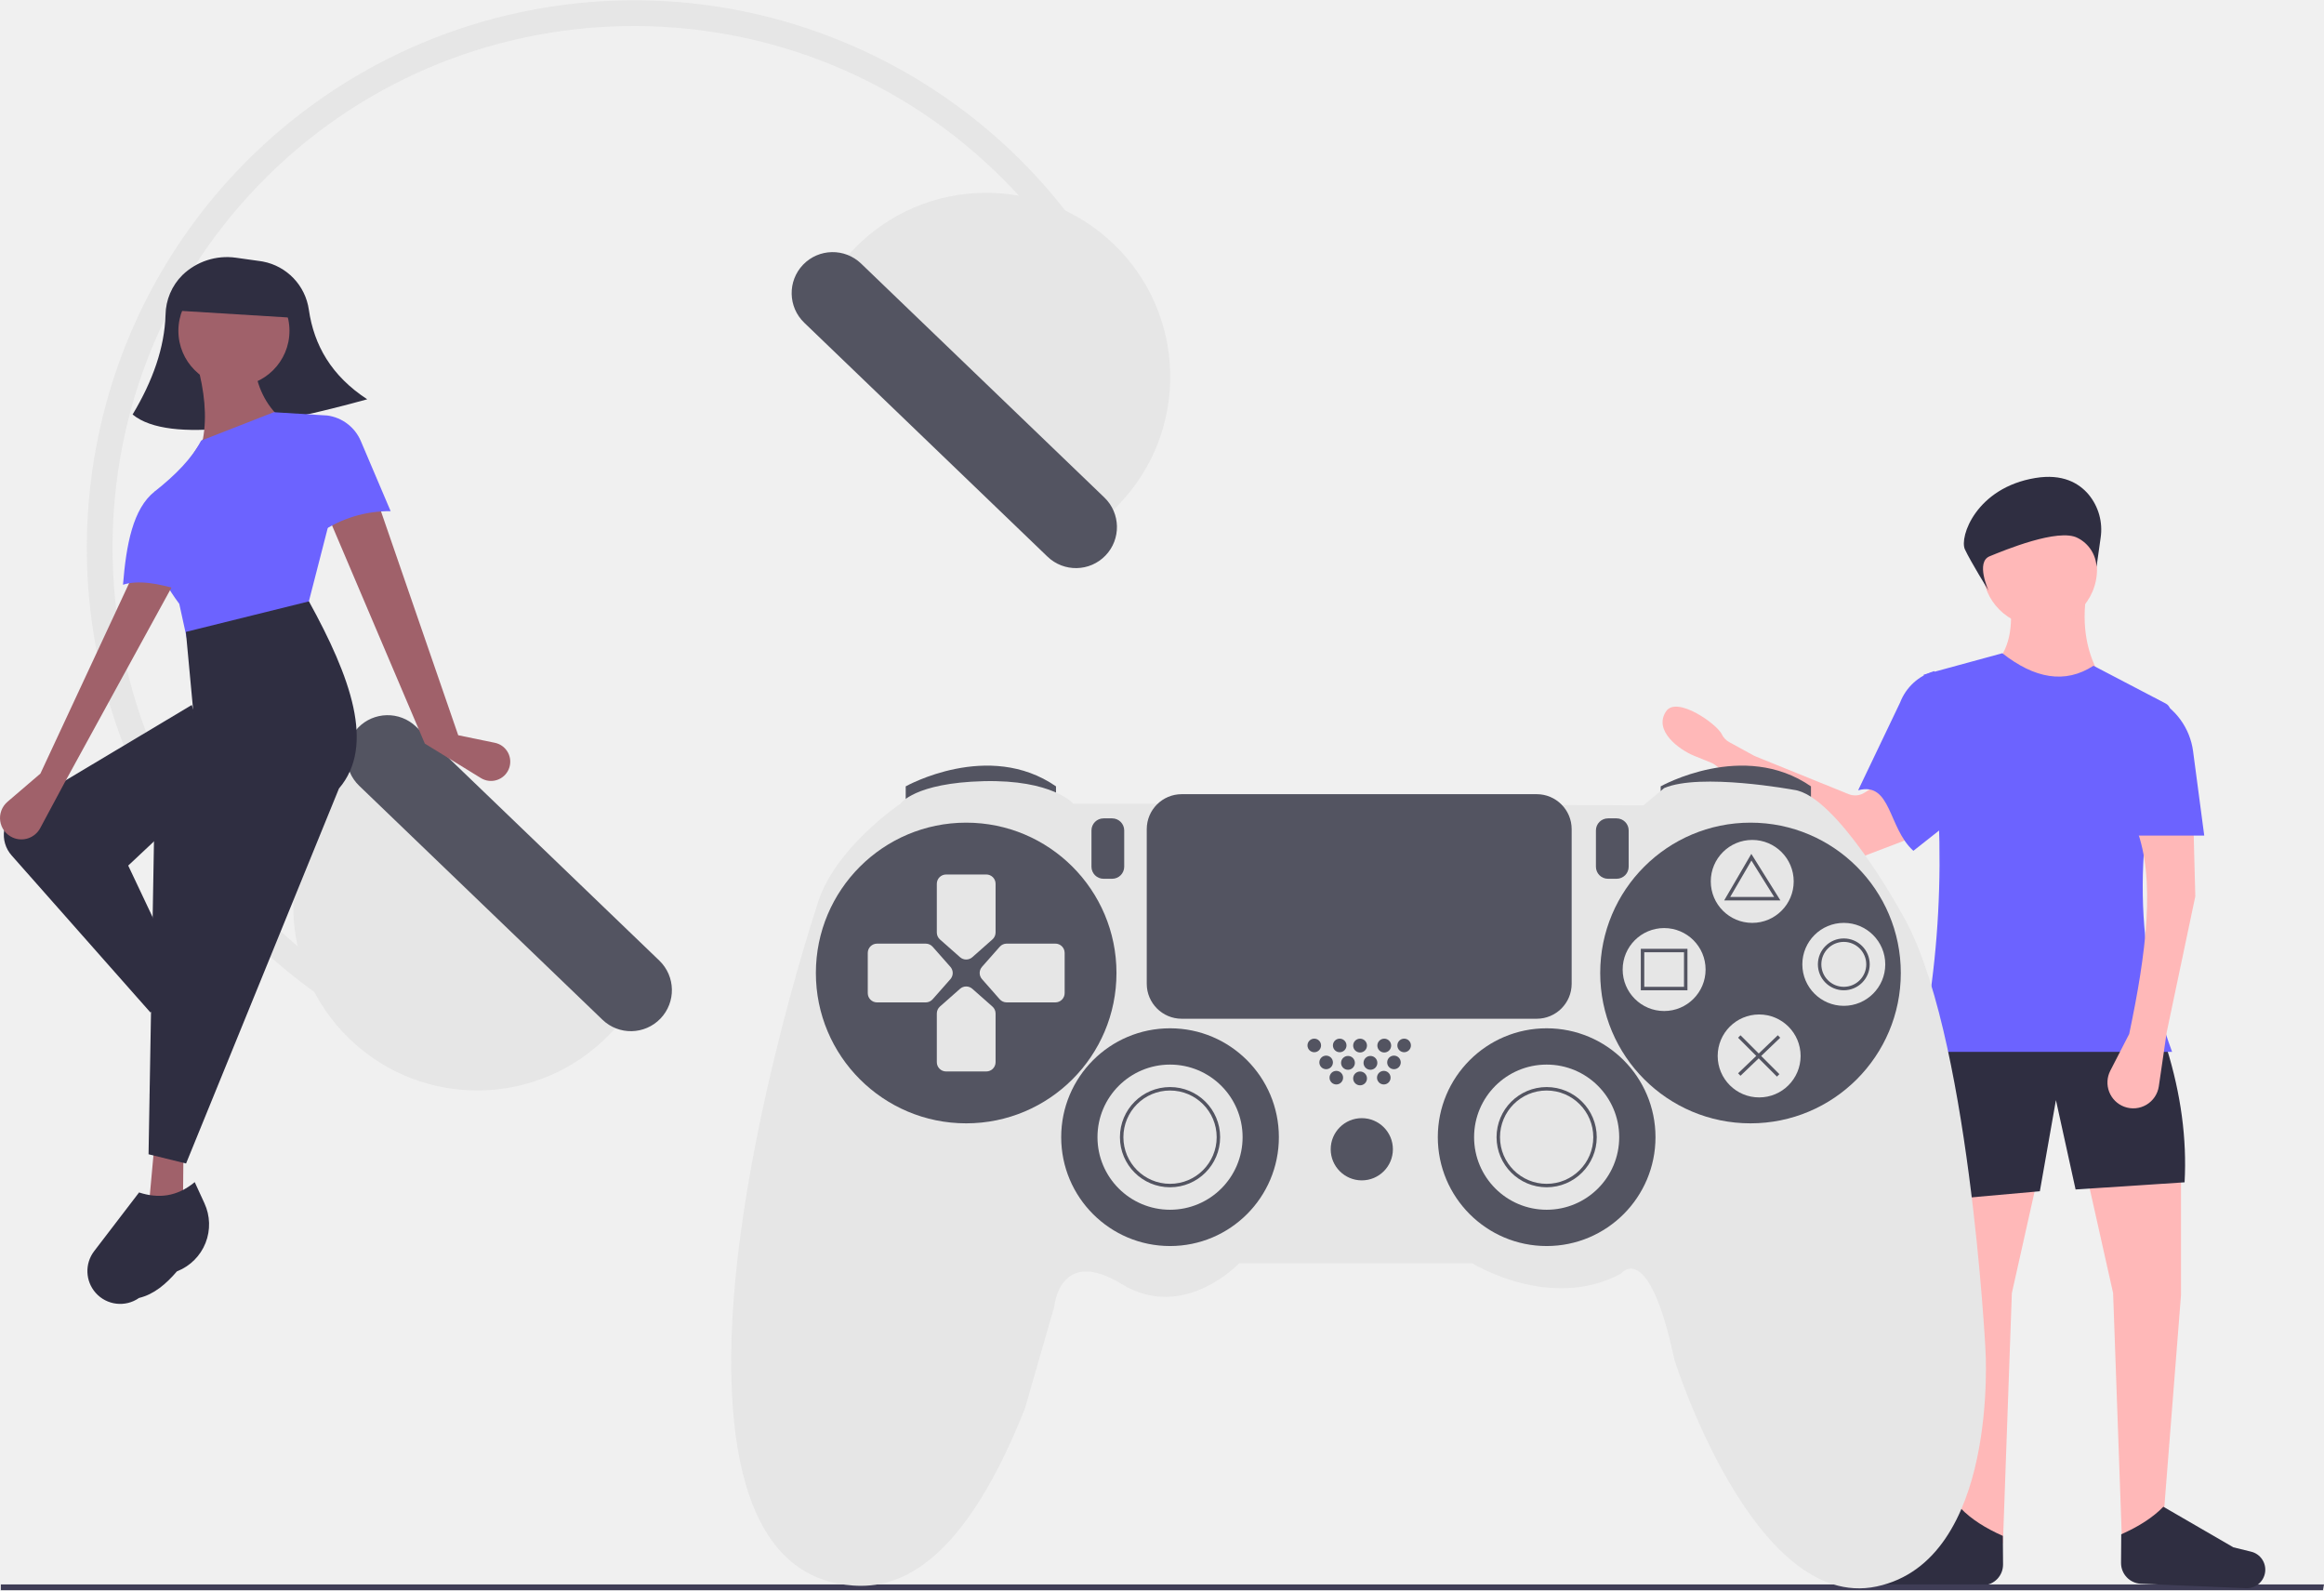
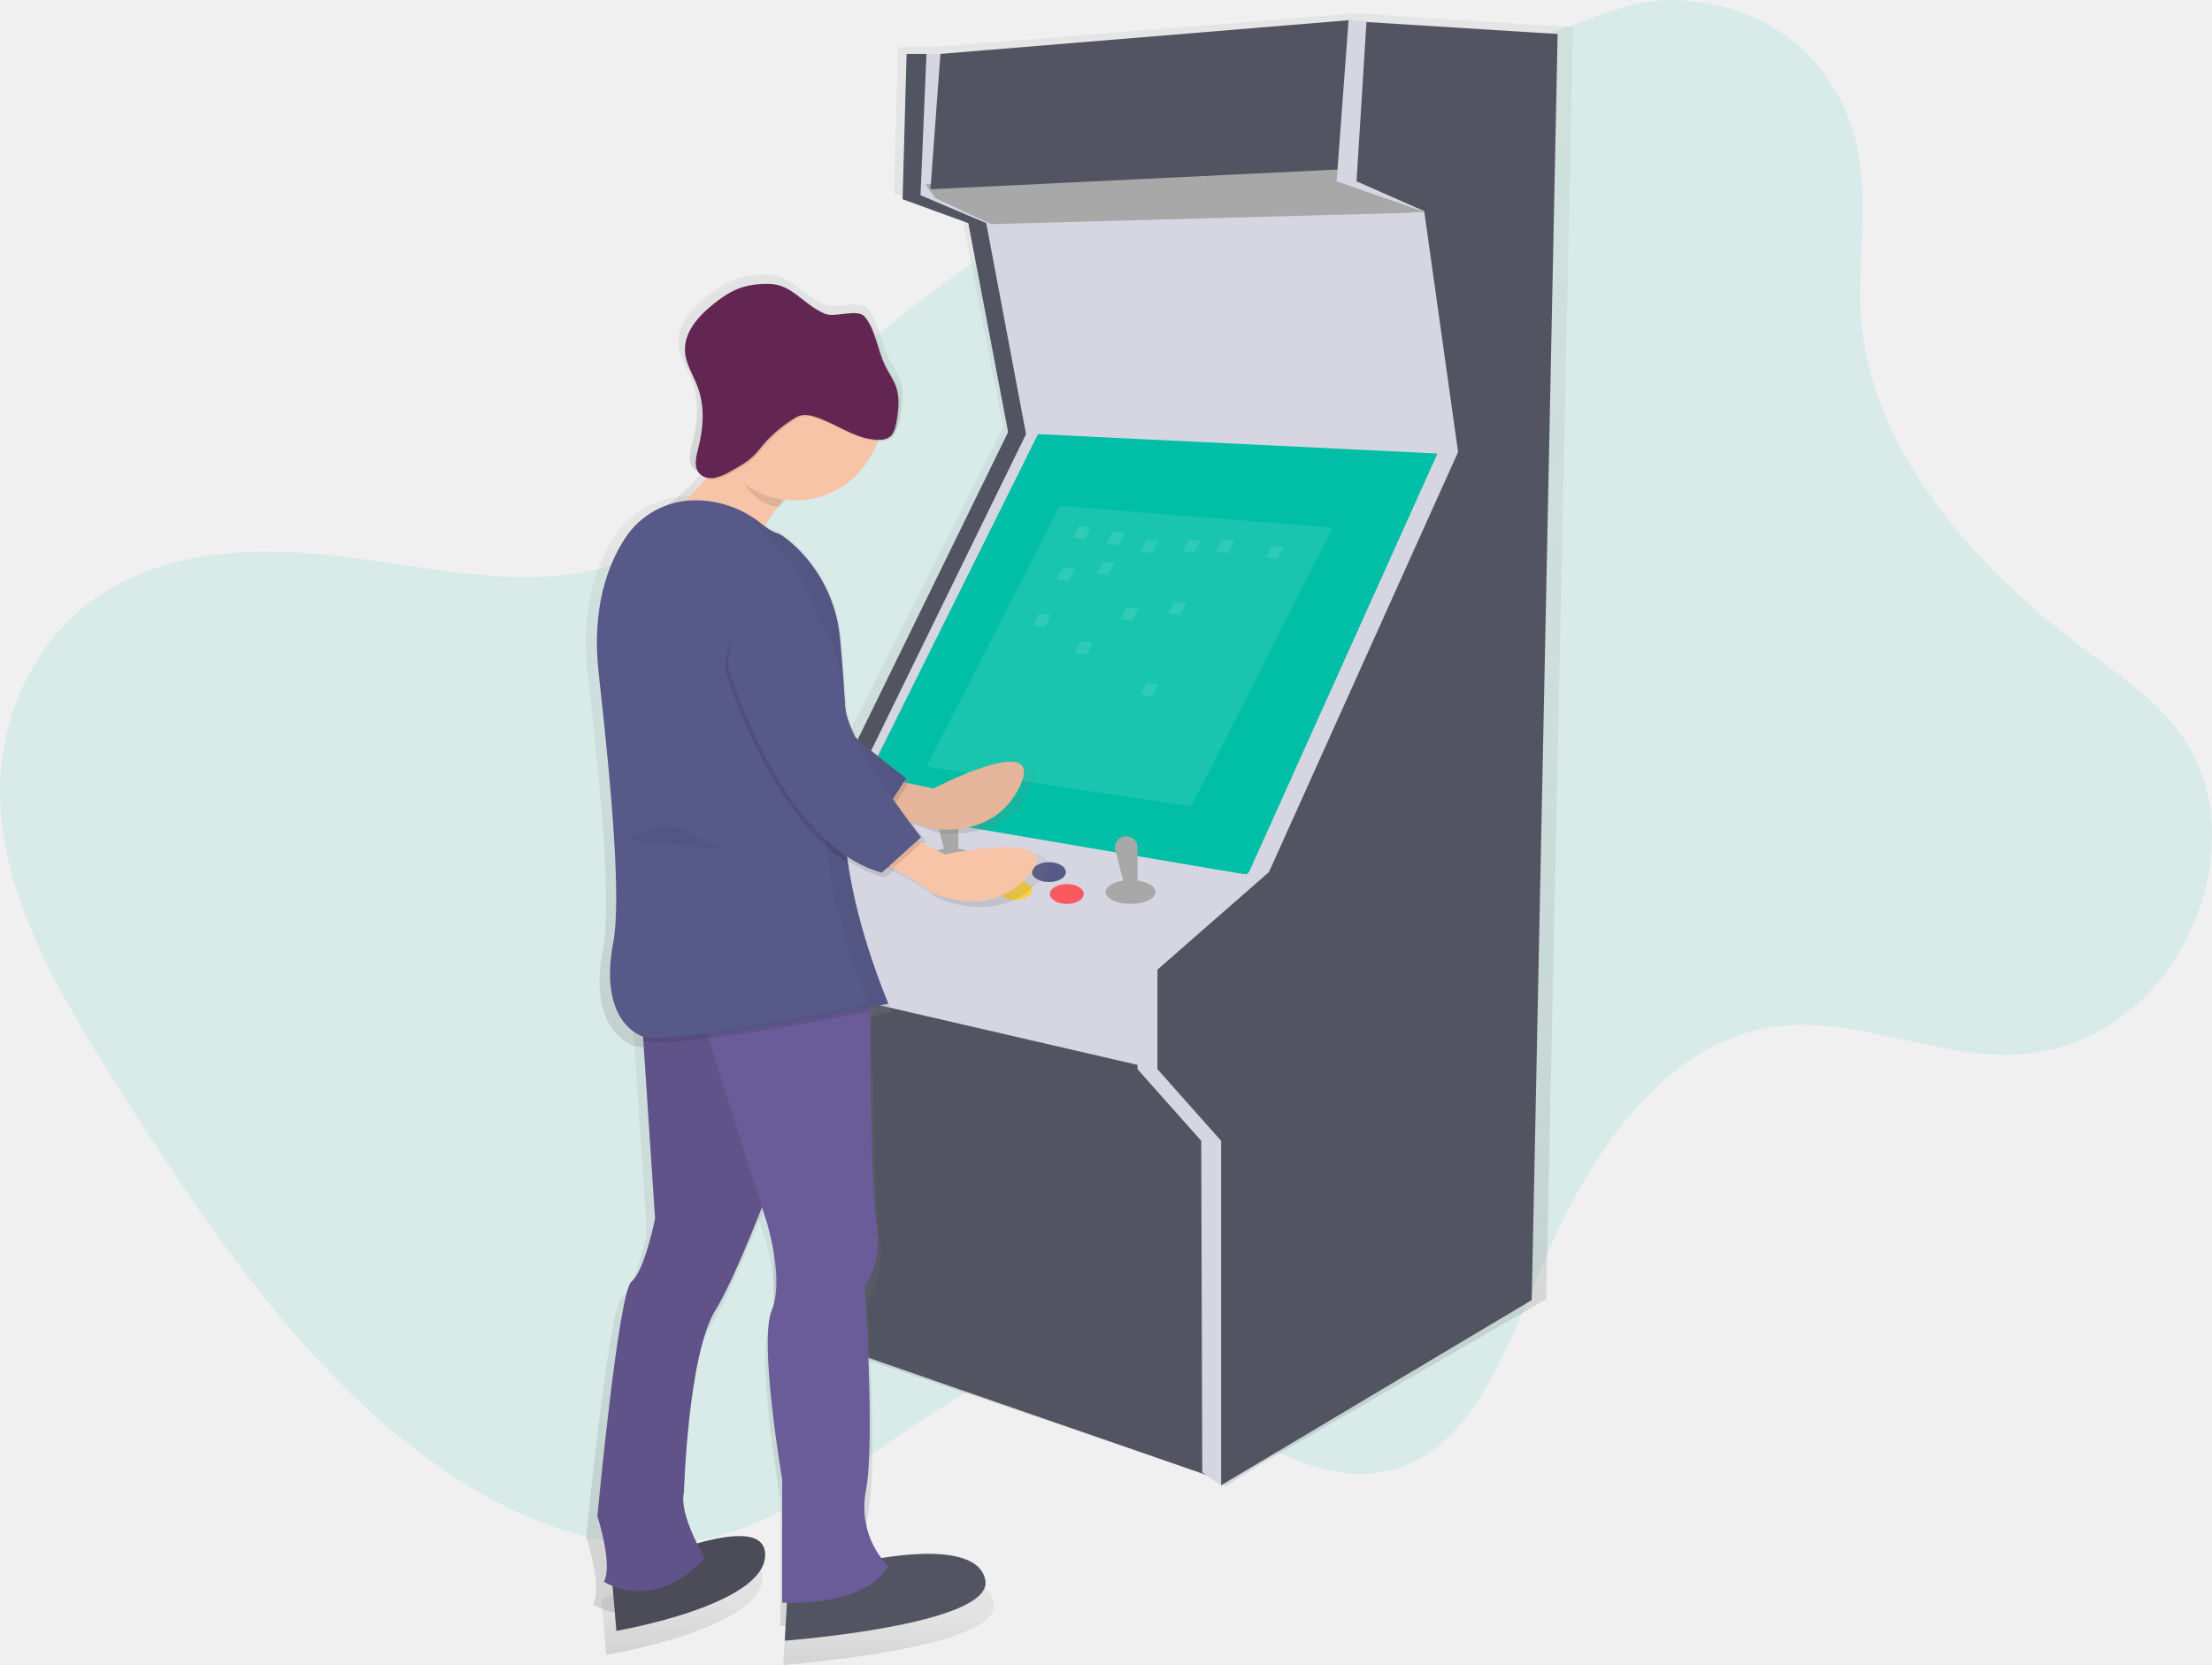
- <svg xmlns="http://www.w3.org/2000/svg" id="fec905af-3345-402f-97ed-aa4ad24ff568" data-name="Layer 1" width="883.272" height="604.198" viewBox="0 0 883.272 604.198">
-   <path d="M916.662,400.177q18.262,19.152,40.749,6.112c-6.291-10.082-7.789-21.048-6.112-32.599H922.095C923.389,383.841,923.041,393.293,916.662,400.177Z" transform="translate(-158.3639 -147.9008)" fill="#ffb8b8" />
-   <polygon points="806.517 586.416 822.138 578.267 828.929 492.015 828.929 446.512 792.934 445.833 803.121 491.336 806.517 586.416" fill="#ffb8b8" />
-   <polygon points="761.238 586.416 745.618 578.267 738.827 492.015 738.827 446.512 774.821 445.833 764.634 491.336 761.238 586.416" fill="#ffb8b8" />
-   <path d="M895.608,603.921l38.032-3.396,6.112-34.636,7.471,33.957,41.428-2.717c.905-16.502-1.394-33.486-6.791-50.936L890.854,544.156Z" transform="translate(-158.3639 -147.9008)" fill="#2f2e41" />
-   <path d="M856.078,473.842l-45.749-35.228a6.654,6.654,0,0,0-1.552-.891l-6.649-2.705c-5.341-2.173-15.513-9.4-10.552-16.842,4-6,19.311,4.748,21.195,8.73a6.578,6.578,0,0,0,2.789,2.951l9.297,5.095a6.654,6.654,0,0,0,.698.331l35.396,14.347a6.654,6.654,0,0,0,6.063-.547l6.417-4.069a6.654,6.654,0,0,1,10.09,4.326l2.121,10.704a6.654,6.654,0,0,1-4.157,7.511l-18.977,7.234A6.654,6.654,0,0,1,856.078,473.842Z" transform="translate(-158.3639 -147.9008)" fill="#ffb8b8" />
-   <path d="M864.576,448.175c12.666-3.397,11.336,14.299,21,23l19-15-11.005-53.281h0a19.803,19.803,0,0,0-13.049,11.949Z" transform="translate(-158.3639 -147.9008)" fill="#6c63ff" />
-   <path d="M888.137,547.552h95.76c-15.498-41.763-13.989-84.717-.793-128.488a3.263,3.263,0,0,0-1.604-3.84L954.015,400.856c-10.789,7.02-22.385,4.863-34.636-4.754l-29.882,8.15C897.631,453.109,897.862,500.962,888.137,547.552Z" transform="translate(-158.3639 -147.9008)" fill="#6c63ff" />
-   <path d="M912.082,750.268l-39.907,1.692a7.045,7.045,0,0,1-7.266-5.996h0a7.045,7.045,0,0,1,5.29-7.885l6.769-1.659,26.604-15.42c3.941,4.081,9.369,7.532,16.004,10.471l.078,10.842A7.906,7.906,0,0,1,912.082,750.268Z" transform="translate(-158.3639 -147.9008)" fill="#2f2e41" />
-   <polygon points="882.877 604.198 0.321 604.198 0.321 602.017 883.272 602.017 882.877 604.198" fill="#3f3d56" />
-   <path d="M972.07,749.662l39.907,1.692a7.045,7.045,0,0,0,7.266-5.996h0a7.045,7.045,0,0,0-5.29-7.885l-6.769-1.659-26.604-15.42c-3.941,4.081-9.369,7.532-16.004,10.471l-.078,10.842A7.906,7.906,0,0,0,972.07,749.662Z" transform="translate(-158.3639 -147.9008)" fill="#2f2e41" />
-   <circle cx="775.276" cy="216.281" r="21.733" fill="#ffb8b8" />
-   <path d="M967.598,540.76l-7.18,13.961a9.818,9.818,0,0,0,5.283,13.683h0a9.818,9.818,0,0,0,13.162-7.776l2.996-20.547L992.726,488.466l-.679-25.808H970.314C977.727,481.853,974.05,510.166,967.598,540.76Z" transform="translate(-158.3639 -147.9008)" fill="#ffb8b8" />
-   <path d="M966.918,465.375h29.203l-4.239-32.027a26.235,26.235,0,0,0-14.777-20.267h0Z" transform="translate(-158.3639 -147.9008)" fill="#6c63ff" />
-   <path d="M956.745,352.211a20.895,20.895,0,0,0-4.568-16.413c-3.708-4.388-9.923-7.979-20.234-6.285-22.497,3.696-28.985,22.425-26.781,27.135s8.96,15.628,8.96,15.628-4.958-10.808.423-13.008,26.207-10.867,33.476-6.962a13.028,13.028,0,0,1,7.165,10.975Z" transform="translate(-158.3639 -147.9008)" fill="#2f2e41" />
-   <path d="M584.773,261.764l-8.738,4.434a197.756,197.756,0,0,0-39.44-53.181c-78.782-75.738-204.492-73.262-280.23,5.52s-73.262,204.492,5.52,280.23A198.061,198.061,0,0,0,312.786,534.292l-4.274,8.816A207.991,207.991,0,1,1,584.773,261.764Z" transform="translate(-158.3639 -147.9008)" fill="#e6e6e6" />
-   <path d="M289.156,444.051A69.924,69.924,0,0,0,389.971,540.971l12.038-12.522L301.194,431.529Z" transform="translate(-158.3639 -147.9008)" fill="#e6e6e6" />
-   <path d="M294.439,424.417a15.606,15.606,0,0,0,.434,22.041l92.467,88.895a15.588,15.588,0,0,0,21.606-22.475l-92.467-88.895A15.606,15.606,0,0,0,294.439,424.417Z" transform="translate(-158.3639 -147.9008)" fill="#535461" />
-   <path d="M571.774,351.862l12.038-12.522a69.924,69.924,0,0,0-100.815-96.92l-12.038,12.522Z" transform="translate(-158.3639 -147.9008)" fill="#e6e6e6" />
-   <path d="M463.587,248.473a15.606,15.606,0,0,0,.434,22.041l92.467,88.895a15.588,15.588,0,0,0,21.606-22.475l-92.467-88.895A15.606,15.606,0,0,0,463.587,248.473Z" transform="translate(-158.3639 -147.9008)" fill="#535461" />
-   <path d="M502.593,453.907v-7.223s31.517-17.728,57.124,0v6.566Z" transform="translate(-158.3639 -147.9008)" fill="#535461" />
-   <path d="M789.529,453.907v-7.223s31.517-17.728,57.124,0v6.566Z" transform="translate(-158.3639 -147.9008)" fill="#535461" />
-   <path d="M597.144,453.251H566.284s-7.879-9.192-34.143-8.536-31.517,8.536-31.517,8.536-25.936,17.4-31.845,39.068c0,0-31.845,95.536-32.502,170.389s28.234,85.358,43.336,87.328,42.023-.657,68.287-66.974L559.061,644.322s1.97-22.981,25.608-8.536,44.649-7.879,44.649-7.879h88.641s29.547,18.385,56.468,3.94c0,0,10.506-13.789,20.355,32.83,0,0,30.204,95.864,76.823,86.015s41.366-89.955,41.366-89.955-6.238-122.457-31.845-165.792c0,0-24.623-44.977-41.038-46.947,0,0-35.457-6.566-49.245-.657l-7.879,6.566Z" transform="translate(-158.3639 -147.9008)" fill="#e6e6e6" />
-   <circle cx="367.21" cy="369.697" r="57.124" fill="#535461" />
-   <circle cx="665.308" cy="369.697" r="57.124" fill="#535461" />
-   <path d="M535.528,504.86l-7.617,6.737a3.532,3.532,0,0,1-4.668,0l-7.63-6.737a3.526,3.526,0,0,1-1.195-2.626V483.697a3.533,3.533,0,0,1,3.533-3.526h15.266a3.526,3.526,0,0,1,3.533,3.519V502.22A3.526,3.526,0,0,1,535.528,504.86Z" transform="translate(-158.3639 -147.9008)" fill="#e6e6e6" />
-   <path d="M535.528,530.329l-7.617-6.73a3.533,3.533,0,0,0-4.668,0l-7.63,6.737a3.526,3.526,0,0,0-1.195,2.626v18.516a3.526,3.526,0,0,0,3.519,3.533h15.279a3.526,3.526,0,0,0,3.533-3.519V532.969A3.526,3.526,0,0,0,535.528,530.329Z" transform="translate(-158.3639 -147.9008)" fill="#e6e6e6" />
-   <path d="M512.843,527.565l6.737-7.63a3.532,3.532,0,0,0,0-4.668l-6.737-7.63a3.533,3.533,0,0,0-2.626-1.195H491.7a3.533,3.533,0,0,0-3.526,3.533v15.266a3.526,3.526,0,0,0,3.519,3.533h18.529A3.526,3.526,0,0,0,512.843,527.565Z" transform="translate(-158.3639 -147.9008)" fill="#e6e6e6" />
-   <path d="M538.312,527.565l-6.724-7.636a3.526,3.526,0,0,1,0-4.668l6.737-7.63a3.526,3.526,0,0,1,2.626-1.195h18.516a3.526,3.526,0,0,1,3.533,3.519V525.234a3.526,3.526,0,0,1-3.519,3.533H540.958A3.526,3.526,0,0,1,538.312,527.565Z" transform="translate(-158.3639 -147.9008)" fill="#e6e6e6" />
-   <circle cx="444.69" cy="432.074" r="41.366" fill="#535461" />
-   <circle cx="587.829" cy="432.074" r="41.366" fill="#535461" />
-   <circle cx="444.69" cy="432.074" r="27.577" fill="#e6e6e6" />
-   <path d="M603.054,599.016A19.041,19.041,0,1,1,622.095,579.975,19.063,19.063,0,0,1,603.054,599.016Zm0-36.77a17.728,17.728,0,1,0,17.728,17.728A17.748,17.748,0,0,0,603.054,562.247Z" transform="translate(-158.3639 -147.9008)" fill="#535461" />
-   <circle cx="587.829" cy="432.074" r="27.577" fill="#e6e6e6" />
-   <path d="M746.193,599.016a19.041,19.041,0,1,1,19.041-19.041A19.063,19.063,0,0,1,746.193,599.016Zm0-36.77a17.728,17.728,0,1,0,17.728,17.728A17.748,17.748,0,0,0,746.193,562.247Z" transform="translate(-158.3639 -147.9008)" fill="#535461" />
-   <circle cx="517.572" cy="436.67" r="11.819" fill="#535461" />
-   <circle cx="499.509" cy="397.222" r="2.58" fill="#535461" />
-   <circle cx="509.175" cy="397.222" r="2.58" fill="#535461" />
-   <circle cx="507.888" cy="409.467" r="2.58" fill="#535461" />
-   <circle cx="516.916" cy="409.75" r="2.626" fill="#535461" />
-   <circle cx="525.931" cy="409.467" r="2.58" fill="#535461" />
-   <circle cx="504.02" cy="403.67" r="2.58" fill="#535461" />
-   <circle cx="512.32" cy="403.84" r="2.626" fill="#535461" />
-   <circle cx="520.856" cy="403.84" r="2.626" fill="#535461" />
-   <circle cx="529.798" cy="403.67" r="2.58" fill="#535461" />
-   <circle cx="516.916" cy="397.274" r="2.626" fill="#535461" />
-   <circle cx="526.108" cy="397.274" r="2.626" fill="#535461" />
-   <circle cx="533.666" cy="397.222" r="2.58" fill="#535461" />
-   <path d="M577.774,458.847a4.586,4.586,0,0,0-4.581,4.581V477.217a4.586,4.586,0,0,0,4.581,4.581h3.283a4.586,4.586,0,0,0,4.581-4.581V463.428a4.586,4.586,0,0,0-4.581-4.581Z" transform="translate(-158.3639 -147.9008)" fill="#535461" />
-   <path d="M769.502,458.847a4.586,4.586,0,0,0-4.581,4.581V477.217a4.586,4.586,0,0,0,4.581,4.581h3.283a4.586,4.586,0,0,0,4.581-4.581V463.428a4.586,4.586,0,0,0-4.581-4.581Z" transform="translate(-158.3639 -147.9008)" fill="#535461" />
-   <circle cx="665.965" cy="334.897" r="15.758" fill="#e6e6e6" />
-   <circle cx="632.478" cy="368.384" r="15.758" fill="#e6e6e6" />
-   <circle cx="700.765" cy="366.414" r="15.758" fill="#e6e6e6" />
-   <circle cx="668.591" cy="401.214" r="15.758" fill="#e6e6e6" />
-   <path d="M607.485,449.654a13.296,13.296,0,0,0-13.281,13.281v58.766a13.296,13.296,0,0,0,13.281,13.281H742.417a13.296,13.296,0,0,0,13.281-13.281V462.936A13.296,13.296,0,0,0,742.417,449.654Z" transform="translate(-158.3639 -147.9008)" fill="#535461" />
-   <path d="M835.035,490.02H813.665l10.316-17.685ZM815.951,488.707h16.713l-8.645-13.832Z" transform="translate(-158.3639 -147.9008)" fill="#535461" />
-   <path d="M799.706,524.164H781.978V508.405h17.728Zm-16.415-1.313H798.393V509.718H783.291Z" transform="translate(-158.3639 -147.9008)" fill="#535461" />
-   <path d="M859.129,524.164a9.849,9.849,0,1,1,9.849-9.849A9.86,9.86,0,0,1,859.129,524.164Zm0-18.385a8.536,8.536,0,1,0,8.536,8.536A8.546,8.546,0,0,0,859.129,505.779Z" transform="translate(-158.3639 -147.9008)" fill="#535461" />
-   <rect x="826.135" y="538.668" width="1.313" height="20.893" transform="translate(-304.4849 597.5607) rotate(-45)" fill="#535461" />
-   <rect x="816.506" y="548.294" width="20.898" height="1.313" transform="translate(-308.4265 576.0851) rotate(-43.734)" fill="#535461" />
-   <path d="M297.935,299.615c-35.851,9.884-75.108,17.324-89.175,5.781,7.702-12.822,12.144-25.459,12.521-37.867a21.772,21.772,0,0,1,6.408-15.103,24.371,24.371,0,0,1,20.328-6.606l9.304,1.306q.47.066.935.15A21.759,21.759,0,0,1,275.75,265.612C277.711,279.066,284.303,290.714,297.935,299.615Z" transform="translate(-158.3639 -147.9008)" fill="#2f2e41" />
-   <path d="M332.517,427.259l13.937,2.874a7.32,7.32,0,0,1,5.244,10.067v0a7.32,7.32,0,0,1-10.557,3.338l-21.319-13.112L283.611,345.3l18.756-5.425Z" transform="translate(-158.3639 -147.9008)" fill="#a0616a" />
-   <polygon points="74.869 391.06 64.316 394.129 56.328 377.632 64.451 373.399 74.869 391.06" fill="#a0616a" />
-   <polygon points="69.507 461.743 56.559 458.315 58.586 436.07 69.729 436.756 69.507 461.743" fill="#a0616a" />
-   <path d="M229.221,523.539l-13.714,9.025L162.763,472.904a11.756,11.756,0,0,1,2.777-17.878l65.706-39.261,10.064,28.91-34.214,32.107Z" transform="translate(-158.3639 -147.9008)" fill="#2f2e41" />
-   <path d="M240.77,554.769q-.052.067-.103.134c-.876,5.132-2.416,9.813-5.853,13.202a10.229,10.229,0,0,1-12.423,5.611h0a10.229,10.229,0,0,1-7.093-10.894l2.563-22.905c6.147-1.413,10.835-4.909,13.208-11.71L237.042,532.275A15.705,15.705,0,0,1,240.77,554.769Z" transform="translate(-158.3639 -147.9008)" fill="#2f2e41" />
-   <circle cx="88.908" cy="125.702" r="21.108" fill="#a0616a" />
-   <path d="M265.551,307.345l-33.276,27.559L229.683,323.56l5.808-8.854c1.612-8.686.571-18.265-2.199-28.426l21.71.02C255.94,294.511,259.137,301.674,265.551,307.345Z" transform="translate(-158.3639 -147.9008)" fill="#a0616a" />
-   <path d="M274.919,379.635l-44.923,13.684-3.495-15.977c-8.419-11.304-12.078-21.621-6.571-30.038l-2.772-12.671c7.951-6.26,14.203-12.665,17.636-19.31l27.639-10.8,20.319,1.25,6,20.107Z" transform="translate(-158.3639 -147.9008)" fill="#6c63ff" />
-   <path d="M306.833,342.123a46.281,46.281,0,0,0-26.823,8.218l2.742-44.57h0a16.176,16.176,0,0,1,12.744,9.701Z" transform="translate(-158.3639 -147.9008)" fill="#6c63ff" />
-   <path d="M229.081,589.981l-14.258-3.509,2.099-121.153,19.146-20.967-4.286-26.581-2.773-29.777,46.768-11.597c15.808,28.703,25.362,54.799,11.415,71.1Z" transform="translate(-158.3639 -147.9008)" fill="#2f2e41" />
-   <path d="M225.806,630.886q-.096.038-.192.075c-4.14,4.807-8.689,8.727-14.408,10.106a12.466,12.466,0,0,1-16.497-1.949v0a12.466,12.466,0,0,1-.56-15.833l17.07-22.305c7.306,2.388,14.398,1.684,21.15-3.926l3.681,8.003A19.139,19.139,0,0,1,225.806,630.886Z" transform="translate(-158.3639 -147.9008)" fill="#2f2e41" />
-   <path d="M173.72,441.832l-12.515,10.715a8.121,8.121,0,0,0,1.941,13.571h0a8.121,8.121,0,0,0,10.499-3.565l9.05-16.88,41.504-75.739-15.61-2.934Z" transform="translate(-158.3639 -147.9008)" fill="#a0616a" />
-   <path d="M226.699,372.062c-8.107-2.447-15.7-3.888-21.589-1.986,1.235-15.276,3.779-28.923,12.05-35.444l11.758,1.381Z" transform="translate(-158.3639 -147.9008)" fill="#6c63ff" />
-   <path d="M270.835,268.708l-45.145-2.778.556-9.029q23.639-15.939,45.145,2.778Z" transform="translate(-158.3639 -147.9008)" fill="#2f2e41" />
+ <svg xmlns="http://www.w3.org/2000/svg" xmlns:xlink="http://www.w3.org/1999/xlink" id="9bd8837e-6a32-469b-9c65-eb2a44b6ad9f" data-name="Layer 1" width="1111.03" height="836.33" viewBox="0 0 1111.03 836.33">
+   <defs>
+     <linearGradient id="9a623e6e-caf0-4d64-85ef-a44d2d775d4e" x1="615.84" y1="778.42" x2="615.84" y2="38.42" gradientUnits="userSpaceOnUse">
+       <stop offset="0" stop-color="gray" stop-opacity="0.25" />
+       <stop offset="0.54" stop-color="gray" stop-opacity="0.12" />
+       <stop offset="1" stop-color="gray" stop-opacity="0.1" />
+     </linearGradient>
+     <linearGradient id="27839906-647e-4714-8b82-00411afaaa9d" x1="523.24" y1="450.57" x2="523.24" y2="415.61" xlink:href="#9a623e6e-caf0-4d64-85ef-a44d2d775d4e" />
+     <linearGradient id="019c00cb-56c9-415d-990c-d992997e4242" x1="492.75" y1="443.37" x2="492.75" y2="424.79" xlink:href="#9a623e6e-caf0-4d64-85ef-a44d2d775d4e" />
+     <linearGradient id="231821a7-8fe6-4f40-9490-9a81b384aeef" x1="440.03" y1="447.06" x2="440.03" y2="328.96" xlink:href="#9a623e6e-caf0-4d64-85ef-a44d2d775d4e" />
+     <linearGradient id="ae18a487-9ffc-47bd-8f52-b3a16e5ff5c8" x1="387.02" y1="863.11" x2="387.02" y2="814.32" xlink:href="#9a623e6e-caf0-4d64-85ef-a44d2d775d4e" />
+     <linearGradient id="55e06269-ab84-4259-86ac-b336e5465e15" x1="490.84" y1="868.17" x2="490.84" y2="823.44" xlink:href="#9a623e6e-caf0-4d64-85ef-a44d2d775d4e" />
+     <linearGradient id="0a1d47d7-d222-4d2a-84f6-1160d51d618c" x1="389.79" y1="842.68" x2="389.79" y2="511.9" xlink:href="#9a623e6e-caf0-4d64-85ef-a44d2d775d4e" />
+     <linearGradient id="68af950a-3acb-4036-a310-20f1e00a0aa7" x1="440.98" y1="848.71" x2="440.98" y2="532.82" xlink:href="#9a623e6e-caf0-4d64-85ef-a44d2d775d4e" />
+     <linearGradient id="0ce50e0a-8288-45d6-a68e-f9c25cfd9357" x1="413.14" y1="308.13" x2="413.14" y2="236.61" xlink:href="#9a623e6e-caf0-4d64-85ef-a44d2d775d4e" />
+     <linearGradient id="2468d3b2-8c71-46f1-86a0-8806dd38ede0" x1="422.31" y1="559.9" x2="422.31" y2="511.9" xlink:href="#9a623e6e-caf0-4d64-85ef-a44d2d775d4e" />
+     <linearGradient id="ab82eb9a-10bc-4015-8c83-c1b3ce6172f0" x1="415.6" y1="557.88" x2="415.6" y2="281.14" xlink:href="#9a623e6e-caf0-4d64-85ef-a44d2d775d4e" />
+     <linearGradient id="8509957c-49db-4aed-8978-fce3b7f533d4" x1="438.88" y1="467.59" x2="438.88" y2="339.25" xlink:href="#9a623e6e-caf0-4d64-85ef-a44d2d775d4e" />
+     <linearGradient id="c54b3c11-abda-43bb-8a8d-1fa56ce4f5d1" x1="433.54" y1="284.73" x2="433.54" y2="240.66" xlink:href="#9a623e6e-caf0-4d64-85ef-a44d2d775d4e" />
+     <linearGradient id="40d04a76-1424-458b-b947-a5bfbc7d42f2" x1="398.91" y1="249.31" x2="398.91" y2="160.24" xlink:href="#9a623e6e-caf0-4d64-85ef-a44d2d775d4e" />
+     <linearGradient id="5ce16e99-e1d1-4913-b330-fcfdc7b7fa41" x1="442.24" y1="270.35" x2="442.24" y2="170.34" xlink:href="#9a623e6e-caf0-4d64-85ef-a44d2d775d4e" />
+     <linearGradient id="4b9461a6-5ec4-4f73-8b59-40f8951be702" x1="441.54" y1="269.68" x2="441.54" y2="169.67" xlink:href="#9a623e6e-caf0-4d64-85ef-a44d2d775d4e" />
+     <linearGradient id="e3604d36-f40d-4186-a927-9dbaf3781bd2" x1="429.99" y1="557.88" x2="429.99" y2="290.91" xlink:href="#9a623e6e-caf0-4d64-85ef-a44d2d775d4e" />
+     <linearGradient id="2fa73d01-fdfe-4305-bc58-d4f4516ffda0" x1="528.56" y1="487.5" x2="528.56" y2="453.2" xlink:href="#9a623e6e-caf0-4d64-85ef-a44d2d775d4e" />
+     <linearGradient id="c580d740-0609-4a8d-8b93-2823000eeb05" x1="498.27" y1="470.57" x2="498.27" y2="453.2" xlink:href="#9a623e6e-caf0-4d64-85ef-a44d2d775d4e" />
+     <linearGradient id="3a3f1fbb-e5c8-4212-ad65-595049b5103a" x1="458.92" y1="472.77" x2="458.92" y2="337.23" xlink:href="#9a623e6e-caf0-4d64-85ef-a44d2d775d4e" />
+     <linearGradient id="557e2b40-a269-4a6b-b7c4-b92691329eac" x1="393.94" y1="462.98" x2="393.94" y2="448.81" xlink:href="#9a623e6e-caf0-4d64-85ef-a44d2d775d4e" />
+   </defs>
+   <path d="M979.63,195.7c7.28,69.4,64,127.57,117.56,166.57,17.92,13.06,37.27,26.52,48.57,48,13.81,26.21,11.38,57.12,2.53,80.58-16.12,42.77-52.19,70-93.91,70.84-36,.74-74.57-16.88-110.36-14.87C884.12,550.14,844.7,607,819.24,667.22c-18,42.6-35.45,92.38-75.5,103-28.18,7.5-61.6-7.22-89.82-29.56-13.63-10.79-27.07-23.69-42-28.4-8.86-2.8-17.63-2.46-26-1.25C509.41,722.1,458.87,802,381,807.63c-52.59,3.84-110.19-27.91-157.43-73S137.83,631.85,101.33,574C75.39,532.89,48.93,487.84,45,441.06,40.79,391.56,64,350,96.77,329.39s74-23,114.73-18.56c50.94,5.53,105.34,20.87,149.36,1.19,30-13.4,51.59-41.69,74.93-66.35,39-41.22,84.39-73.4,129.94-104.75,43.6-30,88-59.64,138-76,35.44-11.61,73.1-7.69,109.51-14.43,23.74-4.39,43.48-18,68.42-18.59,30.72-.78,68.63,12.43,87.89,51.4C987.89,120.31,975.76,158.87,979.63,195.7Z" transform="translate(-44.49 -31.83)" fill="#00bfa6" opacity="0.1" />
+   <path d="M834.57,45.45l-68.3-4.14-39.52-2.82v-.07l-.49,0-.55,0v.08l-212.51,17H495.58l-2.07,73.35,34.21,12.06,20.73,105.5L454.12,433.28l-57,43.2v41.19l34.21,33.16,2.07,151.72,10.37,2,0-1.61,5.21,1v.6l202.45,68.08,8.51,5.77,17.8-11.09,143.4-82.85ZM616.92,516.77h0l55.46-47h0ZM424.57,536.27l15,14.57v.9Z" transform="translate(-44.49 -31.83)" fill="url(#9a623e6e-caf0-4d64-85ef-a44d2d775d4e)" />
+   <polygon points="407.35 522.08 609.35 573.08 579.35 539.08 562.35 518.08 385.35 483.08 377.35 490.08 407.35 522.08" fill="#535461" />
+   <polygon points="377.35 490.08 576.35 536.08 577.35 488.08 520.35 466.08 406.35 447.08 373.35 447.08 377.35 490.08" fill="#d6d6e3" />
+   <polygon points="521.35 218.08 724.35 231.08 724.35 193.08 710.35 108.08 703.35 102.08 500.35 108.08 521.35 218.08" fill="#d6d6e3" />
+   <polygon points="473.35 27.08 463.35 27.08 461.35 100.08 494.35 112.08 514.35 217.08 423.35 403.08 368.35 446.08 368.35 487.08 401.35 520.08 403.35 671.08 413.35 673.08 411.35 523.08 378.35 488.08 377.35 446.08 430.35 404.08 523.35 218.08 503.35 112.08 470.35 98.08 473.35 27.08 473.35 27.08" fill="#d6d6e3" />
+   <polygon points="465.35 27.08 455.35 27.08 453.35 100.08 486.35 112.08 506.35 217.08 415.35 403.08 360.35 446.08 360.35 487.08 393.35 520.08 395.35 671.08 405.35 673.08 403.35 523.08 370.35 488.08 369.35 446.08 424.35 404.08 515.35 218.08 495.35 112.08 462.35 98.08 465.35 27.08 465.35 27.08" fill="#535461" />
+   <polygon points="464.85 92.58 469.85 99.58 497.85 112.58 719.85 106.58 698.35 100.08 675.35 90.08 678.35 82.08 464.85 92.58" fill="#a8a8a8" />
+   <polygon points="427.35 407.08 630.35 440.08 671.35 353.08 727.35 228.08 521.35 218.08 427.35 407.08" fill="#00bfa6" />
+   <g opacity="0.1">
+     <polygon points="532.35 254.08 669.35 265.08 598.35 405.08 465.35 385.08 532.35 254.08" fill="#fff" />
+   </g>
+   <g opacity="0.1">
+     <polygon points="541.8 264.25 547.85 264.74 544.72 270.91 538.85 270.03 541.8 264.25" fill="#fff" />
+   </g>
+   <g opacity="0.1">
+     <polygon points="542.8 322.25 548.85 322.74 545.72 328.91 539.85 328.03 542.8 322.25" fill="#fff" />
+   </g>
+   <g opacity="0.1">
+     <polygon points="575.8 271.25 581.85 271.74 578.72 277.91 572.85 277.03 575.8 271.25" fill="#fff" />
+   </g>
+   <g opacity="0.1">
+     <polygon points="638.8 274.25 644.85 274.74 641.72 280.91 635.85 280.03 638.8 274.25" fill="#fff" />
+   </g>
+   <g opacity="0.1">
+     <polygon points="553.8 282.25 559.85 282.74 556.72 288.91 550.85 288.03 553.8 282.25" fill="#fff" />
+   </g>
+   <g opacity="0.1">
+     <polygon points="575.8 343.25 581.85 343.74 578.72 349.91 572.85 349.03 575.8 343.25" fill="#fff" />
+   </g>
+   <g opacity="0.1">
+     <polygon points="521.8 308.25 527.85 308.74 524.72 314.91 518.85 314.03 521.8 308.25" fill="#fff" />
+   </g>
+   <g opacity="0.1">
+     <polygon points="613.8 271.25 619.85 271.74 616.72 277.91 610.85 277.03 613.8 271.25" fill="#fff" />
+   </g>
+   <g opacity="0.1">
+     <polygon points="565.8 305.25 571.85 305.74 568.72 311.91 562.85 311.03 565.8 305.25" fill="#fff" />
+   </g>
+   <g opacity="0.1">
+     <polygon points="558.8 267.25 564.85 267.74 561.72 273.91 555.85 273.03 558.8 267.25" fill="#fff" />
+   </g>
+   <g opacity="0.1">
+     <polygon points="589.8 302.25 595.85 302.74 592.72 308.91 586.85 308.03 589.8 302.25" fill="#fff" />
+   </g>
+   <g opacity="0.1">
+     <polygon points="596.8 271.25 602.85 271.74 599.72 277.91 593.85 277.03 596.8 271.25" fill="#fff" />
+   </g>
+   <g opacity="0.1">
+     <polygon points="533.8 285.25 539.85 285.74 536.72 291.91 530.85 291.03 533.8 285.25" fill="#fff" />
+   </g>
+   <polygon points="373.35 447.08 571.35 487.08 625.89 439.36 427.85 405.58 373.35 447.08" fill="#d6d6e3" />
+   <polygon points="410.35 517.08 410.35 673.08 606.35 741.08 609.35 579.08 601.35 564.01 565.35 555.08 410.35 517.08" fill="#535461" />
+   <ellipse cx="435.85" cy="420.08" rx="8.5" ry="5" fill="#575988" />
+   <ellipse cx="442.85" cy="431.08" rx="8.5" ry="5" fill="#fa595f" />
+   <ellipse cx="418.85" cy="428.08" rx="8.5" ry="5" fill="#ffd037" />
+   <ellipse cx="526.85" cy="438.08" rx="8.5" ry="5" fill="#575988" />
+   <ellipse cx="509.85" cy="447.08" rx="8.5" ry="5" fill="#ffd037" />
+   <ellipse cx="477.85" cy="432.08" rx="12.5" ry="6" fill="#a8a8a8" />
+   <ellipse cx="535.85" cy="449.08" rx="8.5" ry="5" fill="#fa595f" />
+   <path d="M525.84,462.92h-6L514.68,443a5.67,5.67,0,0,1,5.49-7.09h0a5.67,5.67,0,0,1,5.67,5.67Z" transform="translate(-44.49 -31.83)" fill="#a8a8a8" />
+   <ellipse cx="567.85" cy="448.08" rx="12.5" ry="6" fill="#a8a8a8" />
+   <path d="M615.84,478.92h-6L604.68,459a5.67,5.67,0,0,1,5.49-7.09h0a5.67,5.67,0,0,1,5.67,5.67Z" transform="translate(-44.49 -31.83)" fill="#a8a8a8" />
+   <polygon points="472.35 27.08 678.35 10.08 673.35 85.08 467.35 95.08 472.35 27.08" fill="#535461" />
+   <polygon points="677.35 10.08 772.35 17.08 759.35 653.08 613.85 746.58 603.85 739.58 603.35 573.08 571.35 537.08 571.35 487.08 627.35 438.08 722.35 227.08 708.85 106.58 715.85 106.58 671.35 91.08 677.35 10.08" fill="#d6d6e3" />
+   <polygon points="686.35 11.08 782.35 17.08 769.35 653.08 613.35 746.08 613.35 573.08 581.35 537.08 581.35 487.08 637.35 438.08 732.35 227.08 715.35 106.08 681.35 91.08 686.35 11.08" fill="#535461" />
+   <path d="M561.95,428.21c-14,29-48.46,21.48-48.46,21.48-1.78-1.65-12.92-4.41-21.37-6.32-5.42-1.23-9.73-2.09-9.73-2.09l11.83-16.49,8.87,1.82,13.23,2.72S576,399.22,561.95,428.21Z" transform="translate(-44.49 -31.83)" fill="url(#27839906-647e-4714-8b82-00411afaaa9d)" />
+   <g opacity="0.08">
+     <path d="M561.95,428.21c-14,29-48.46,21.48-48.46,21.48-1.78-1.65-12.92-4.41-21.37-6.32-5.42-1.23-9.73-2.09-9.73-2.09l11.83-16.49,8.87,1.82,13.23,2.72S576,399.22,561.95,428.21Z" transform="translate(-44.49 -31.83)" fill="url(#27839906-647e-4714-8b82-00411afaaa9d)" />
+   </g>
+   <g opacity="0.1">
+     <path d="M503.1,426.61l-11,16.77c-5.42-1.23-9.73-2.09-9.73-2.09l11.83-16.49Z" transform="translate(-44.49 -31.83)" fill="url(#019c00cb-56c9-415d-990c-d992997e4242)" />
+   </g>
+   <path d="M380.12,366.67s51.57,80.59,106.79,80.4l15-23s-50.54-36.1-57.26-54.92c-2.48-7-7.6-16.59-13.06-26-16.77-28.83-62-10-52.06,21.68Q379.82,365.77,380.12,366.67Z" transform="translate(-44.49 -31.83)" fill="url(#231821a7-8fe6-4f40-9490-9a81b384aeef)" />
+   <g opacity="0.05">
+     <path d="M380.12,366.67s51.57,80.59,106.79,80.4l15-23s-50.54-36.1-57.26-54.92c-2.48-7-7.6-16.59-13.06-26-16.77-28.83-62-10-52.06,21.68Q379.82,365.77,380.12,366.67Z" transform="translate(-44.49 -31.83)" fill="url(#231821a7-8fe6-4f40-9490-9a81b384aeef)" />
+   </g>
+   <path d="M346.55,835.1l2.42,28s79.21-13.16,78.52-39.47S346.55,835.1,346.55,835.1Z" transform="translate(-44.49 -31.83)" fill="url(#ae18a487-9ffc-47bd-8f52-b3a16e5ff5c8)" />
+   <g opacity="0.1">
+     <path d="M346.55,835.1l2.42,28s79.21-13.16,78.52-39.47S346.55,835.1,346.55,835.1Z" transform="translate(-44.49 -31.83)" fill="url(#ae18a487-9ffc-47bd-8f52-b3a16e5ff5c8)" />
+   </g>
+   <path d="M439.25,843.87l-1.38,24.29s110-8.1,105.84-31S481.45,827,481.45,827Z" transform="translate(-44.49 -31.83)" fill="url(#55e06269-ab84-4259-86ac-b336e5465e15)" />
+   <path d="M440.63,606.37s-6.5,18-14.8,38.62c-7.94,19.74-17.52,41.93-24.63,53.14-14.53,22.94-16.6,93.79-16.6,93.79-2.77,11.47,11.07,33.74,11.07,33.74-27.67,29-53.27,12.15-53.27,12.15,4.84-8.77-3.46-33.74-3.46-33.74s11.07-115.38,18-120.78,12.45-32.39,12.45-32.39l-6.19-91.72-1.42-21,59.49-26.31,4.29,20.92,4.25,20.71Z" transform="translate(-44.49 -31.83)" fill="url(#0a1d47d7-d222-4d2a-84f6-1160d51d618c)" />
+   <g opacity="0.1">
+     <path d="M440.63,606.37s-6.5,18-14.8,38.62c-7.94,19.74-17.52,41.93-24.63,53.14-14.53,22.94-16.6,93.79-16.6,93.79-2.77,11.47,11.07,33.74,11.07,33.74-27.67,29-53.27,12.15-53.27,12.15,4.84-8.77-3.46-33.74-3.46-33.74s11.07-115.38,18-120.78,12.45-32.39,12.45-32.39l-6.19-91.72-1.42-21,59.49-26.31,4.29,20.92,4.25,20.71Z" transform="translate(-44.49 -31.83)" fill="url(#0a1d47d7-d222-4d2a-84f6-1160d51d618c)" />
+   </g>
+   <path d="M492.51,829.71c-12.45,21.59-56,18.89-56,18.89V785.17s-12.45-70.85-5.53-87-2.77-45.88-2.77-45.88L425.83,645l-28.21-87-8.18-25.22h93.39s0,4.32,0,11.34c.12,27,.68,93.91,3.43,109.44,3.46,19.57-6.23,32.39-6.23,32.39s5.53,79.62.69,104.58S492.51,829.71,492.51,829.71Z" transform="translate(-44.49 -31.83)" fill="url(#68af950a-3acb-4036-a310-20f1e00a0aa7)" />
+   <path d="M415.73,236.61s-14.53,39.13-43.58,53.3,47.73,18.22,47.73,18.22,12.45-29.69,40.81-50.61Z" transform="translate(-44.49 -31.83)" fill="url(#0ce50e0a-8288-45d6-a68e-f9c25cfd9357)" />
+   <g opacity="0.1">
+     <path d="M482.86,544.16c-11.58,2.23-32.07,6.05-53.06,9.37-11,1.74-22.12,3.34-32.18,4.5-15.48,1.79-28.43,2.54-34.43,1.14l-1.42-21,59.49-26.31,4.29,20.92h57.28S482.83,537.14,482.86,544.16Z" transform="translate(-44.49 -31.83)" fill="url(#2468d3b2-8c71-46f1-86a0-8806dd38ede0)" />
+   </g>
+   <path d="M492.51,540.24S375.6,563.86,361.08,556.44s-18-26.31-13.84-47.23,0-72.87-7.61-139c-3.83-33.3,4.61-55.65,13.95-69.63a44.41,44.41,0,0,1,37-19.43,56,56,0,0,1,34.87,12c2.92,2.33,5.87,4.24,8.28,4.89,1.9.51,4.76,2.53,8,5.28A73.67,73.67,0,0,1,467,352.23c1.2,12.57,2.47,28.4,3.09,44.4a361,361,0,0,1-.42,41,134.37,134.37,0,0,0,1.42,29.91C476.48,504,492.51,540.24,492.51,540.24Z" transform="translate(-44.49 -31.83)" fill="url(#ab82eb9a-10bc-4015-8c83-c1b3ce6172f0)" />
+   <g opacity="0.1">
+     <path d="M471.1,467.59c-42.43-25.82-64.37-98.06-64.37-98.06,0-.63,0-1.25-.07-1.86-.95-33.13,47.83-39.51,56.11-7.36,2.69,10.47,5,21.09,5.48,28.43a30.39,30.39,0,0,0,1.85,7.89,361,361,0,0,1-.42,41A134.37,134.37,0,0,0,471.1,467.59Z" transform="translate(-44.49 -31.83)" fill="url(#8509957c-49db-4aed-8978-fce3b7f533d4)" />
+   </g>
+   <g opacity="0.1">
+     <path d="M408.46,259.89c6.9,11.41,12.36,22.9,26.37,24.85a126.9,126.9,0,0,1,23.78-23.16l-45-20.92S416.25,247.8,408.46,259.89Z" transform="translate(-44.49 -31.83)" fill="url(#c54b3c11-abda-43bb-8a8d-1fa56ce4f5d1)" />
+   </g>
+   <ellipse cx="398.91" cy="204.77" rx="45.66" ry="44.53" fill="url(#40d04a76-1424-458b-b947-a5bfbc7d42f2)" />
+   <g opacity="0.1">
+     <path d="M488.53,250.57a9.33,9.33,0,0,0,5.36-1.42c2.19-1.59,2.89-4.44,3.39-7.06,1.19-6.19,2.12-12.71,0-18.67-1.37-3.94-4-7.35-5.84-11.09-4.1-8.17-4.83-18-10.68-25.09-3.65-4.44-16.48,0-21.84-2.24-11.52-4.84-16.52-14.66-29.07-14.65a46.37,46.37,0,0,0-13.62,1.7c-5.61,1.73-10.57,5-15.18,8.59-8,6.22-15.84,14.76-15.13,24.74.46,6.37,4.35,12,6.64,17.94,3.84,10,3.14,21.24.37,31.6-1.18,4.41-2.53,9.68.6,13.05,2,2.11,5.17,2.71,8,2.25a26.64,26.64,0,0,0,8-3.2c4.5-2.39,9.06-4.82,12.7-8.33,2.41-2.32,4.35-5.06,6.64-7.49a73.4,73.4,0,0,1,15.1-12c4.43-2.66,9-1,13.65.73C467.84,243.68,477.29,250.77,488.53,250.57Z" transform="translate(-44.49 -31.83)" fill="url(#5ce16e99-e1d1-4913-b330-fcfdc7b7fa41)" />
+   </g>
+   <path d="M487.84,249.89a9.33,9.33,0,0,0,5.36-1.42c2.19-1.59,2.89-4.44,3.39-7.06,1.19-6.19,2.12-12.71,0-18.67-1.37-3.94-4-7.35-5.84-11.09-4.1-8.17-4.83-18-10.68-25.09-3.65-4.44-15.79.68-21.15-1.57-11.52-4.84-17.21-15.33-29.76-15.32a46.37,46.37,0,0,0-13.62,1.7c-5.61,1.73-10.57,5-15.18,8.59-8,6.22-15.84,14.76-15.13,24.74.46,6.37,4.35,12,6.64,17.94,3.84,10,3.14,21.24.37,31.6-1.18,4.41-2.53,9.68.6,13.05,2,2.11,5.17,2.71,8,2.25a26.64,26.64,0,0,0,8-3.2c4.5-2.39,9.06-4.82,12.7-8.33,2.41-2.32,4.35-5.06,6.64-7.49a73.4,73.4,0,0,1,15.1-12c4.43-2.66,9-1,13.65.73C467.15,243,476.6,250.09,487.84,249.89Z" transform="translate(-44.49 -31.83)" fill="url(#4b9461a6-5ec4-4f73-8b59-40f8951be702)" />
+   <g opacity="0.05">
+     <path d="M471.1,467.59a134.37,134.37,0,0,1-1.42-29.91,361,361,0,0,0,.42-41c-.62-16-1.88-31.83-3.09-44.4a73.67,73.67,0,0,0-25.33-48.94c-3.21-2.75-6.07-4.78-8-5.28-2.41-.64-5.36-2.56-8.28-4.89-9.82-7.83,2.66,7.42,5.87,10.17a73.67,73.67,0,0,1,25.33,48.94c1.2,12.57,2.47,28.4,3.09,44.4a361,361,0,0,1-.42,41,134.37,134.37,0,0,0,1.42,29.91c5.38,36.43,21.41,72.65,21.41,72.65s-78.26,15.81-114.68,17.49c28.54,2,125.05-17.49,125.05-17.49S476.48,504,471.1,467.59Z" transform="translate(-44.49 -31.83)" fill="url(#e3604d36-f40d-4186-a927-9dbaf3781bd2)" />
+   </g>
+   <path d="M566.53,474.12c-21.45,24.29-52.57,8.1-52.57,8.1-1.27-2.06-11.25-7.61-18.86-11.65-4.89-2.59-8.81-4.55-8.81-4.55L502.2,453.2l8.05,4.06,12,6.06S588,449.83,566.53,474.12Z" transform="translate(-44.49 -31.83)" fill="url(#2fa73d01-fdfe-4305-bc58-d4f4516ffda0)" />
+   <g opacity="0.1">
+     <path d="M510.25,457.26,495.1,470.57c-4.89-2.59-8.81-4.55-8.81-4.55L502.2,453.2Z" transform="translate(-44.49 -31.83)" fill="url(#c580d740-0609-4a8d-8b93-2823000eeb05)" />
+   </g>
+   <path d="M408.12,367.51s27.67,91.09,80.94,105.26l20.75-18.22S471,406.61,469.64,386.72c-.49-7.35-2.79-18-5.48-28.43-8.28-32.14-57.06-25.77-56.11,7.36Q408.08,366.57,408.12,367.51Z" transform="translate(-44.49 -31.83)" fill="url(#3a3f1fbb-e5c8-4212-ad65-595049b5103a)" />
+   <path d="M354.51,456.24s18-14.17,34.59-3.37,40.81,9.45,44.27,10.12" transform="translate(-44.49 -31.83)" opacity="0.05" fill="url(#557e2b40-a269-4a6b-b7c4-b92691329eac)" />
+   <path d="M556.77,426.73c-13.35,28.28-46.12,21-46.12,21-1.7-1.61-12.3-4.3-20.33-6.16-5.16-1.2-9.26-2-9.26-2l11.26-16.09,8.44,1.78,12.59,2.65S570.12,398.44,556.77,426.73Z" transform="translate(-44.49 -31.83)" fill="#f7c4a7" />
+   <path d="M556.77,426.73c-13.35,28.28-46.12,21-46.12,21-1.7-1.61-12.3-4.3-20.33-6.16-5.16-1.2-9.26-2-9.26-2l11.26-16.09,8.44,1.78,12.59,2.65S570.12,398.44,556.77,426.73Z" transform="translate(-44.49 -31.83)" opacity="0.08" />
+   <path d="M500.76,425.16l-10.44,16.36c-5.16-1.2-9.26-2-9.26-2l11.26-16.09Z" transform="translate(-44.49 -31.83)" opacity="0.1" />
+   <path d="M383.73,366.68s49.08,78.64,101.62,78.44l14.29-22.4s-48.09-35.22-54.49-53.59c-2.36-6.78-7.23-16.18-12.42-25.34-16-28.12-59-9.75-49.55,21.16Q383.45,365.8,383.73,366.68Z" transform="translate(-44.49 -31.83)" fill="#575988" />
+   <path d="M383.73,366.68s49.08,78.64,101.62,78.44l14.29-22.4s-48.09-35.22-54.49-53.59c-2.36-6.78-7.23-16.18-12.42-25.34-16-28.12-59-9.75-49.55,21.16Q383.45,365.8,383.73,366.68Z" transform="translate(-44.49 -31.83)" opacity="0.05" />
+   <path d="M351.78,823.73l2.3,27.32s75.38-12.84,74.72-38.51S351.78,823.73,351.78,823.73Z" transform="translate(-44.49 -31.83)" fill="#535461" />
+   <path d="M351.78,823.73l2.3,27.32s75.38-12.84,74.72-38.51S351.78,823.73,351.78,823.73Z" transform="translate(-44.49 -31.83)" opacity="0.1" />
+   <path d="M440,832.29,438.68,856s104.68-7.9,100.73-30.28-59.25-9.88-59.25-9.88Z" transform="translate(-44.49 -31.83)" fill="#535461" />
+   <path d="M441.31,600.55s-6.19,17.54-14.09,37.68c-7.56,19.26-16.68,40.91-23.44,51.85C390,712.47,388,781.59,388,781.59c-2.63,11.19,10.53,32.92,10.53,32.92-26.33,28.31-50.69,11.85-50.69,11.85,4.61-8.56-3.29-32.92-3.29-32.92s10.53-112.58,17.12-117.84S373.51,644,373.51,644l-5.89-89.49-1.35-20.45,56.62-25.68L427,528.79,431,549Z" transform="translate(-44.49 -31.83)" fill="#6a5c99" />
+   <path d="M441.31,600.55s-6.19,17.54-14.09,37.68c-7.56,19.26-16.68,40.91-23.44,51.85C390,712.47,388,781.59,388,781.59c-2.63,11.19,10.53,32.92,10.53,32.92-26.33,28.31-50.69,11.85-50.69,11.85,4.61-8.56-3.29-32.92-3.29-32.92s10.53-112.58,17.12-117.84S373.51,644,373.51,644l-5.89-89.49-1.35-20.45,56.62-25.68L427,528.79,431,549Z" transform="translate(-44.49 -31.83)" opacity="0.1" />
+   <path d="M490.69,818.46c-11.85,21.07-53.33,18.43-53.33,18.43V775s-11.85-69.13-5.27-84.93-2.63-44.77-2.63-44.77l-2.24-7.08-26.85-84.84-7.78-24.6h88.88s0,4.21,0,11.07c.11,26.33.65,91.63,3.27,106.78,3.29,19.09-5.93,31.6-5.93,31.6s5.27,77.68.66,102S490.69,818.46,490.69,818.46Z" transform="translate(-44.49 -31.83)" fill="#6a5c99" />
+   <path d="M417.61,239.78s-13.83,38.18-41.48,52,45.43,17.78,45.43,17.78,11.85-29,38.84-49.38Z" transform="translate(-44.49 -31.83)" fill="#f7c4a7" />
+   <path d="M481.5,539.86C470.48,542,451,545.76,431,549c-10.46,1.7-21.05,3.26-30.63,4.39-14.73,1.74-27.06,2.48-32.77,1.11l-1.35-20.45,56.62-25.68L427,528.79h54.51S481.47,533,481.5,539.86Z" transform="translate(-44.49 -31.83)" opacity="0.1" />
+   <path d="M490.69,536s-111.26,23-125.08,15.8-17.12-25.68-13.17-46.08,0-71.1-7.24-135.62c-3.65-32.49,4.39-54.29,13.27-67.94a42,42,0,0,1,35.2-19,52.41,52.41,0,0,1,33.18,11.69c2.78,2.27,5.59,4.14,7.88,4.77,1.81.49,4.53,2.47,7.58,5.15a72.49,72.49,0,0,1,24.11,47.75c1.15,12.26,2.35,27.71,2.94,43.33a361.13,361.13,0,0,1-.39,40,134.37,134.37,0,0,0,1.35,29.18C475.43,500.69,490.69,536,490.69,536Z" transform="translate(-44.49 -31.83)" fill="#575988" />
+   <path d="M470.31,465.15c-40.38-25.19-61.26-95.68-61.26-95.68,0-.61,0-1.22-.07-1.81-.9-32.32,45.52-38.55,53.4-7.18,2.56,10.22,4.75,20.57,5.21,27.74a30.28,30.28,0,0,0,1.76,7.7,361.13,361.13,0,0,1-.39,40A134.37,134.37,0,0,0,470.31,465.15Z" transform="translate(-44.49 -31.83)" opacity="0.1" />
+   <path d="M410.7,262.49c6.56,11.13,11.76,22.35,25.1,24.24a122.24,122.24,0,0,1,22.63-22.6l-42.79-20.41S418.11,250.7,410.7,262.49Z" transform="translate(-44.49 -31.83)" opacity="0.1" />
+   <circle cx="399.46" cy="207.95" r="43.45" fill="#f7c4a7" />
+   <path d="M486.9,253.4A8.72,8.72,0,0,0,492,252c2.08-1.55,2.75-4.34,3.22-6.89,1.13-6,2-12.4,0-18.22-1.3-3.85-3.77-7.17-5.56-10.82-3.91-8-4.6-17.56-10.16-24.48-3.48-4.33-15.68,0-20.79-2.19-11-4.72-15.72-14.3-27.66-14.29a43.1,43.1,0,0,0-13,1.66c-5.34,1.68-10.06,4.9-14.44,8.38-7.64,6.07-15.08,14.4-14.4,24.14.44,6.22,4.14,11.66,6.32,17.5,3.66,9.78,3,20.73.35,30.83-1.12,4.3-2.41,9.44.57,12.74,1.86,2.05,4.92,2.65,7.65,2.19a25,25,0,0,0,7.65-3.12c4.28-2.33,8.62-4.7,12.08-8.12,2.29-2.27,4.14-4.94,6.32-7.31a70.17,70.17,0,0,1,14.37-11.71c4.22-2.59,8.55-1,13,.71C467.21,246.68,476.2,253.6,486.9,253.4Z" transform="translate(-44.49 -31.83)" opacity="0.1" />
+   <path d="M486.24,252.74a8.72,8.72,0,0,0,5.1-1.38c2.08-1.55,2.75-4.34,3.22-6.89,1.13-6,2-12.4,0-18.22-1.3-3.85-3.77-7.17-5.56-10.82-3.91-8-4.6-17.56-10.16-24.48-3.48-4.33-15,.67-20.13-1.53-11-4.72-16.38-15-28.32-15a43.1,43.1,0,0,0-13,1.66c-5.34,1.68-10.06,4.9-14.44,8.38-7.64,6.07-15.08,14.4-14.4,24.14.44,6.22,4.14,11.66,6.32,17.5,3.66,9.78,3,20.73.35,30.83-1.12,4.3-2.41,9.44.57,12.74,1.86,2.05,4.92,2.65,7.65,2.19a25,25,0,0,0,7.65-3.12c4.28-2.33,8.62-4.7,12.08-8.12,2.29-2.27,4.14-4.94,6.32-7.31A70.17,70.17,0,0,1,444,241.64c4.22-2.59,8.55-1,13,.71C466.55,246,475.54,252.94,486.24,252.74Z" transform="translate(-44.49 -31.83)" fill="#632652" />
+   <path d="M470.31,465.15A134.37,134.37,0,0,1,469,436a361.13,361.13,0,0,0,.39-40c-.59-15.62-1.79-31.06-2.94-43.33a72.49,72.49,0,0,0-24.11-47.75c-3.05-2.69-5.77-4.66-7.58-5.15-2.29-.63-5.1-2.5-7.88-4.77-9.35-7.64,2.53,7.24,5.59,9.92a72.49,72.49,0,0,1,24.11,47.75c1.15,12.26,2.35,27.71,2.94,43.33a361.13,361.13,0,0,1-.39,40,134.37,134.37,0,0,0,1.35,29.18c5.12,35.54,20.38,70.88,20.38,70.88s-74.48,15.42-109.13,17.07c27.16,2,119-17.07,119-17.07S475.43,500.69,470.31,465.15Z" transform="translate(-44.49 -31.83)" opacity="0.05" />
+   <path d="M561.13,471.52c-20.41,23.7-50,7.9-50,7.9-1.2-2-10.7-7.43-18-11.36-4.65-2.53-8.38-4.44-8.38-4.44l15.14-12.51,7.66,4L519,461S581.54,447.82,561.13,471.52Z" transform="translate(-44.49 -31.83)" fill="#f7c4a7" />
+   <path d="M507.57,455.07l-14.42,13c-4.65-2.53-8.38-4.44-8.38-4.44l15.14-12.51Z" transform="translate(-44.49 -31.83)" opacity="0.1" />
+   <path d="M410.37,367.5s26.33,88.88,77,102.7l19.75-17.78s-37-46.77-38.23-66.18c-.47-7.17-2.65-17.53-5.22-27.74-7.88-31.36-54.3-25.14-53.39,7.18Q410.33,366.58,410.37,367.5Z" transform="translate(-44.49 -31.83)" fill="#575988" />
+   <path d="M359.35,454.07s17.12-13.83,32.92-3.29,38.84,9.22,42.13,9.88" transform="translate(-44.49 -31.83)" opacity="0.05" />
</svg>
